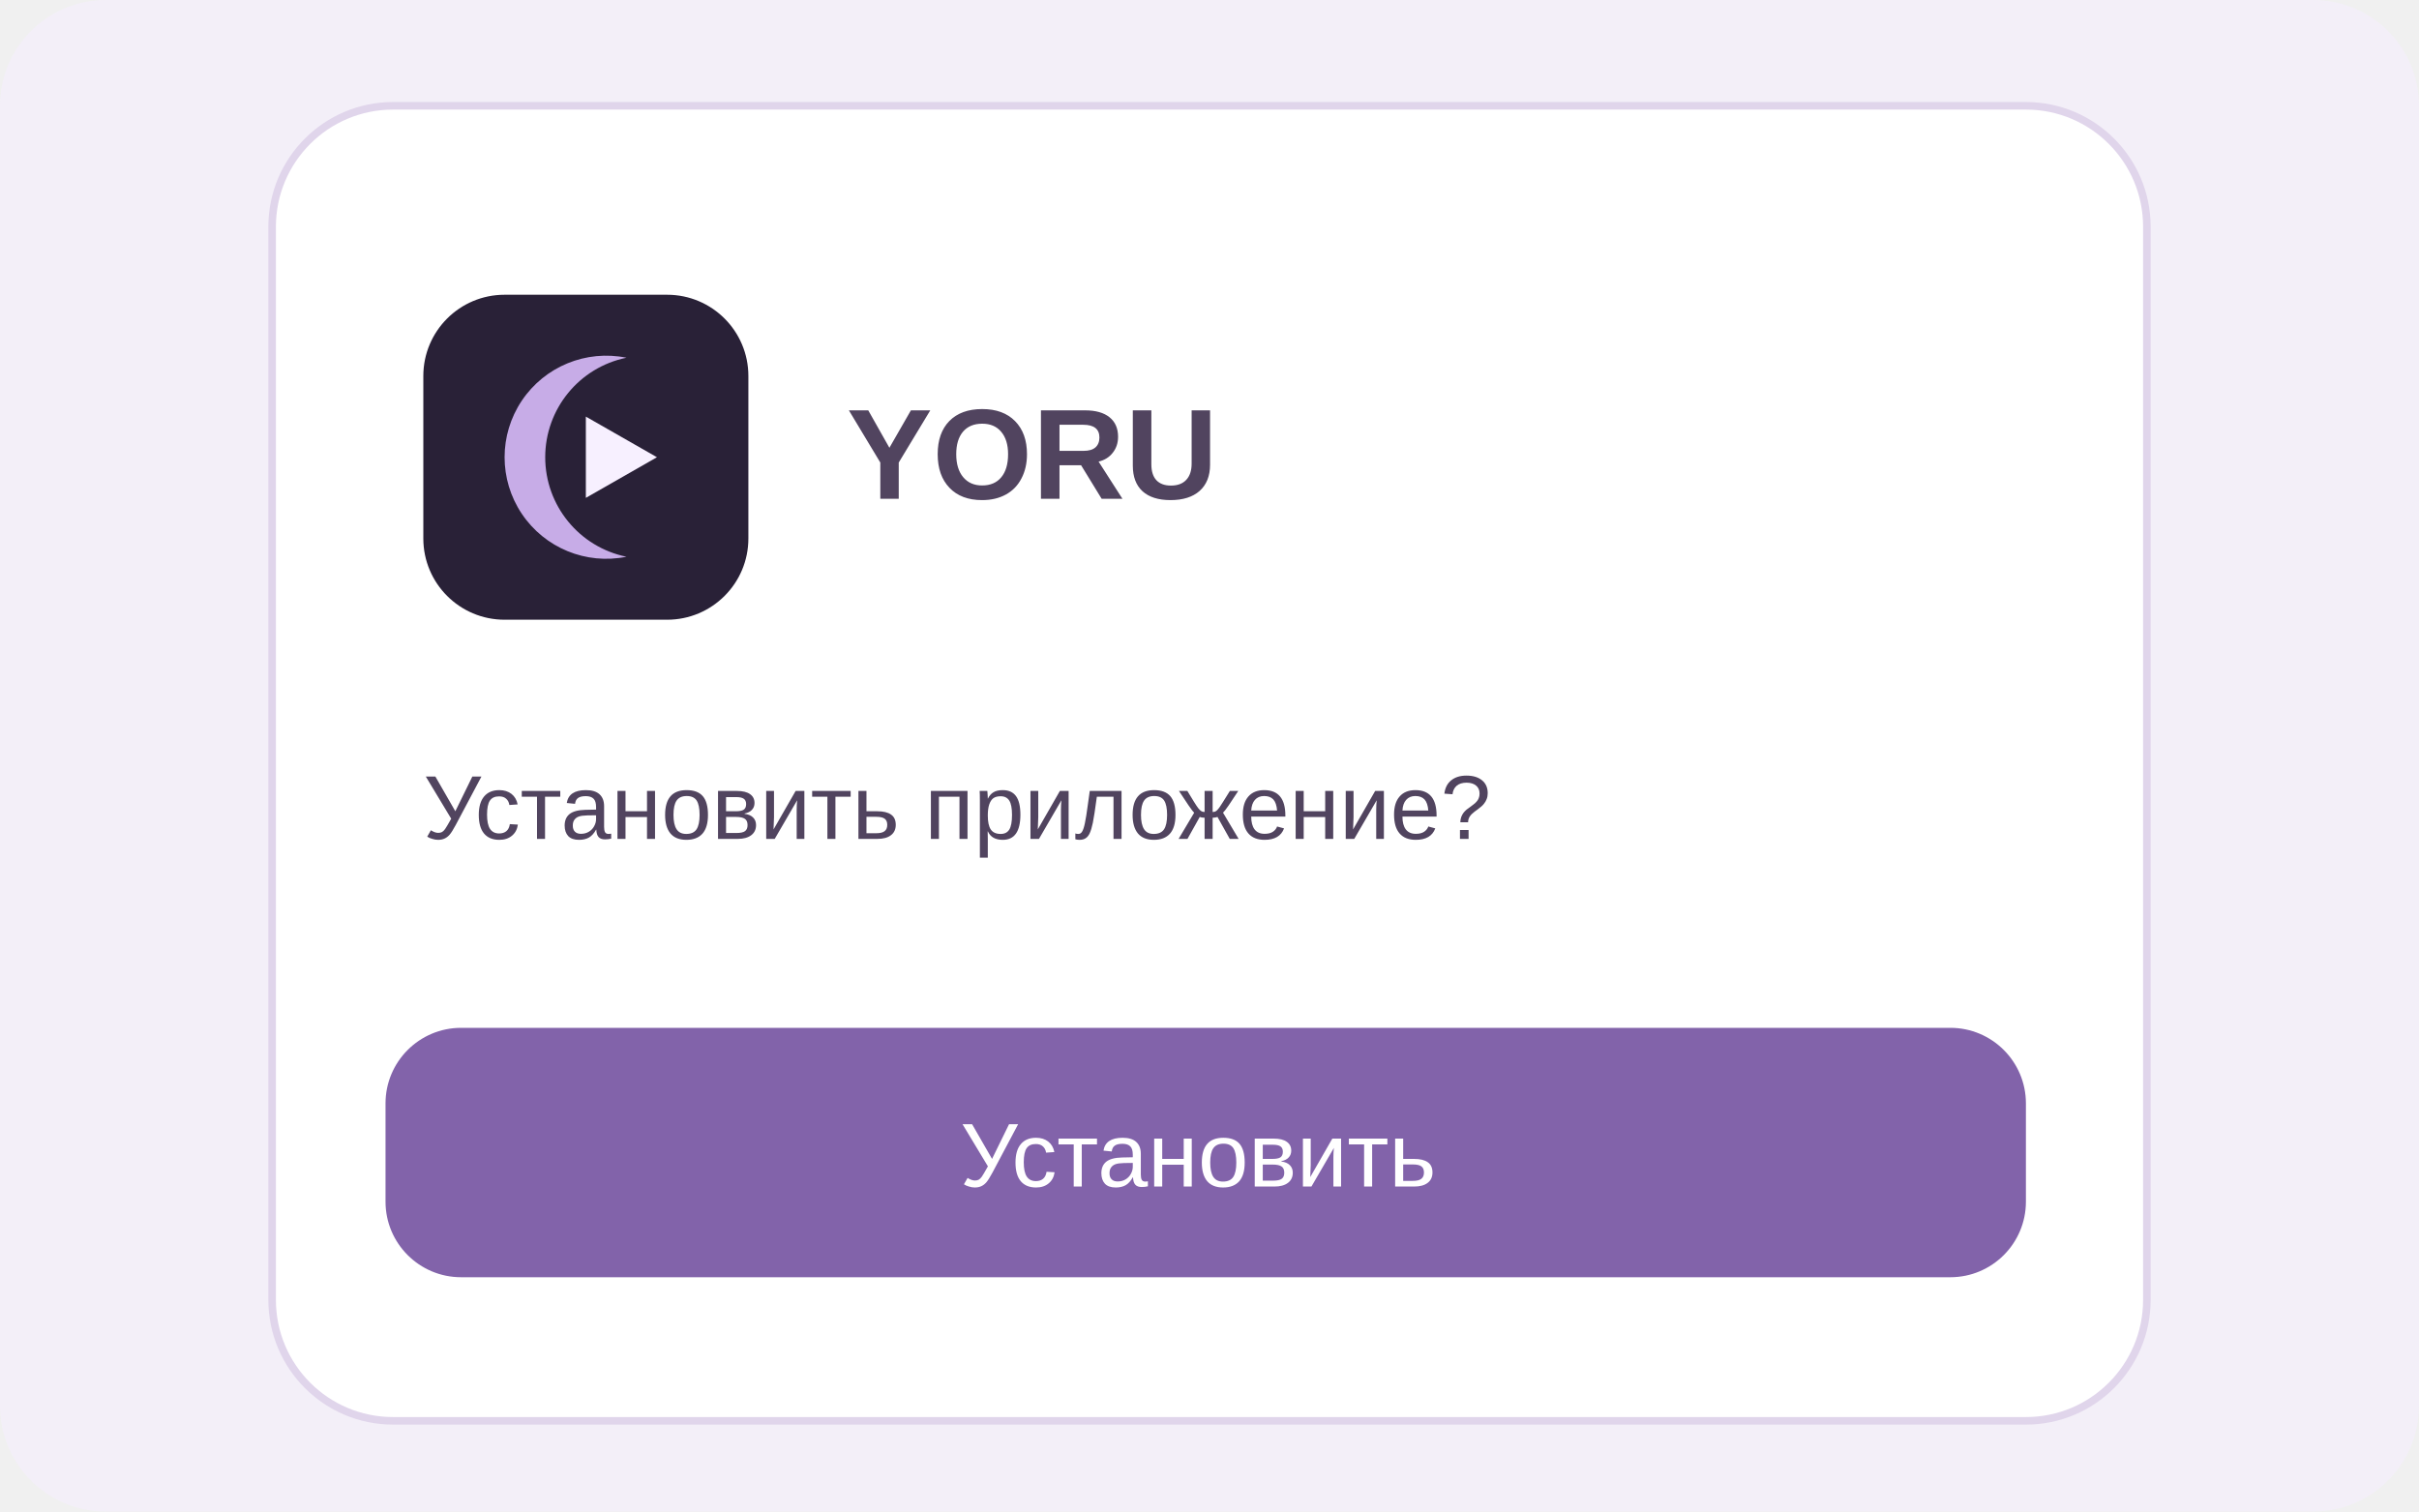
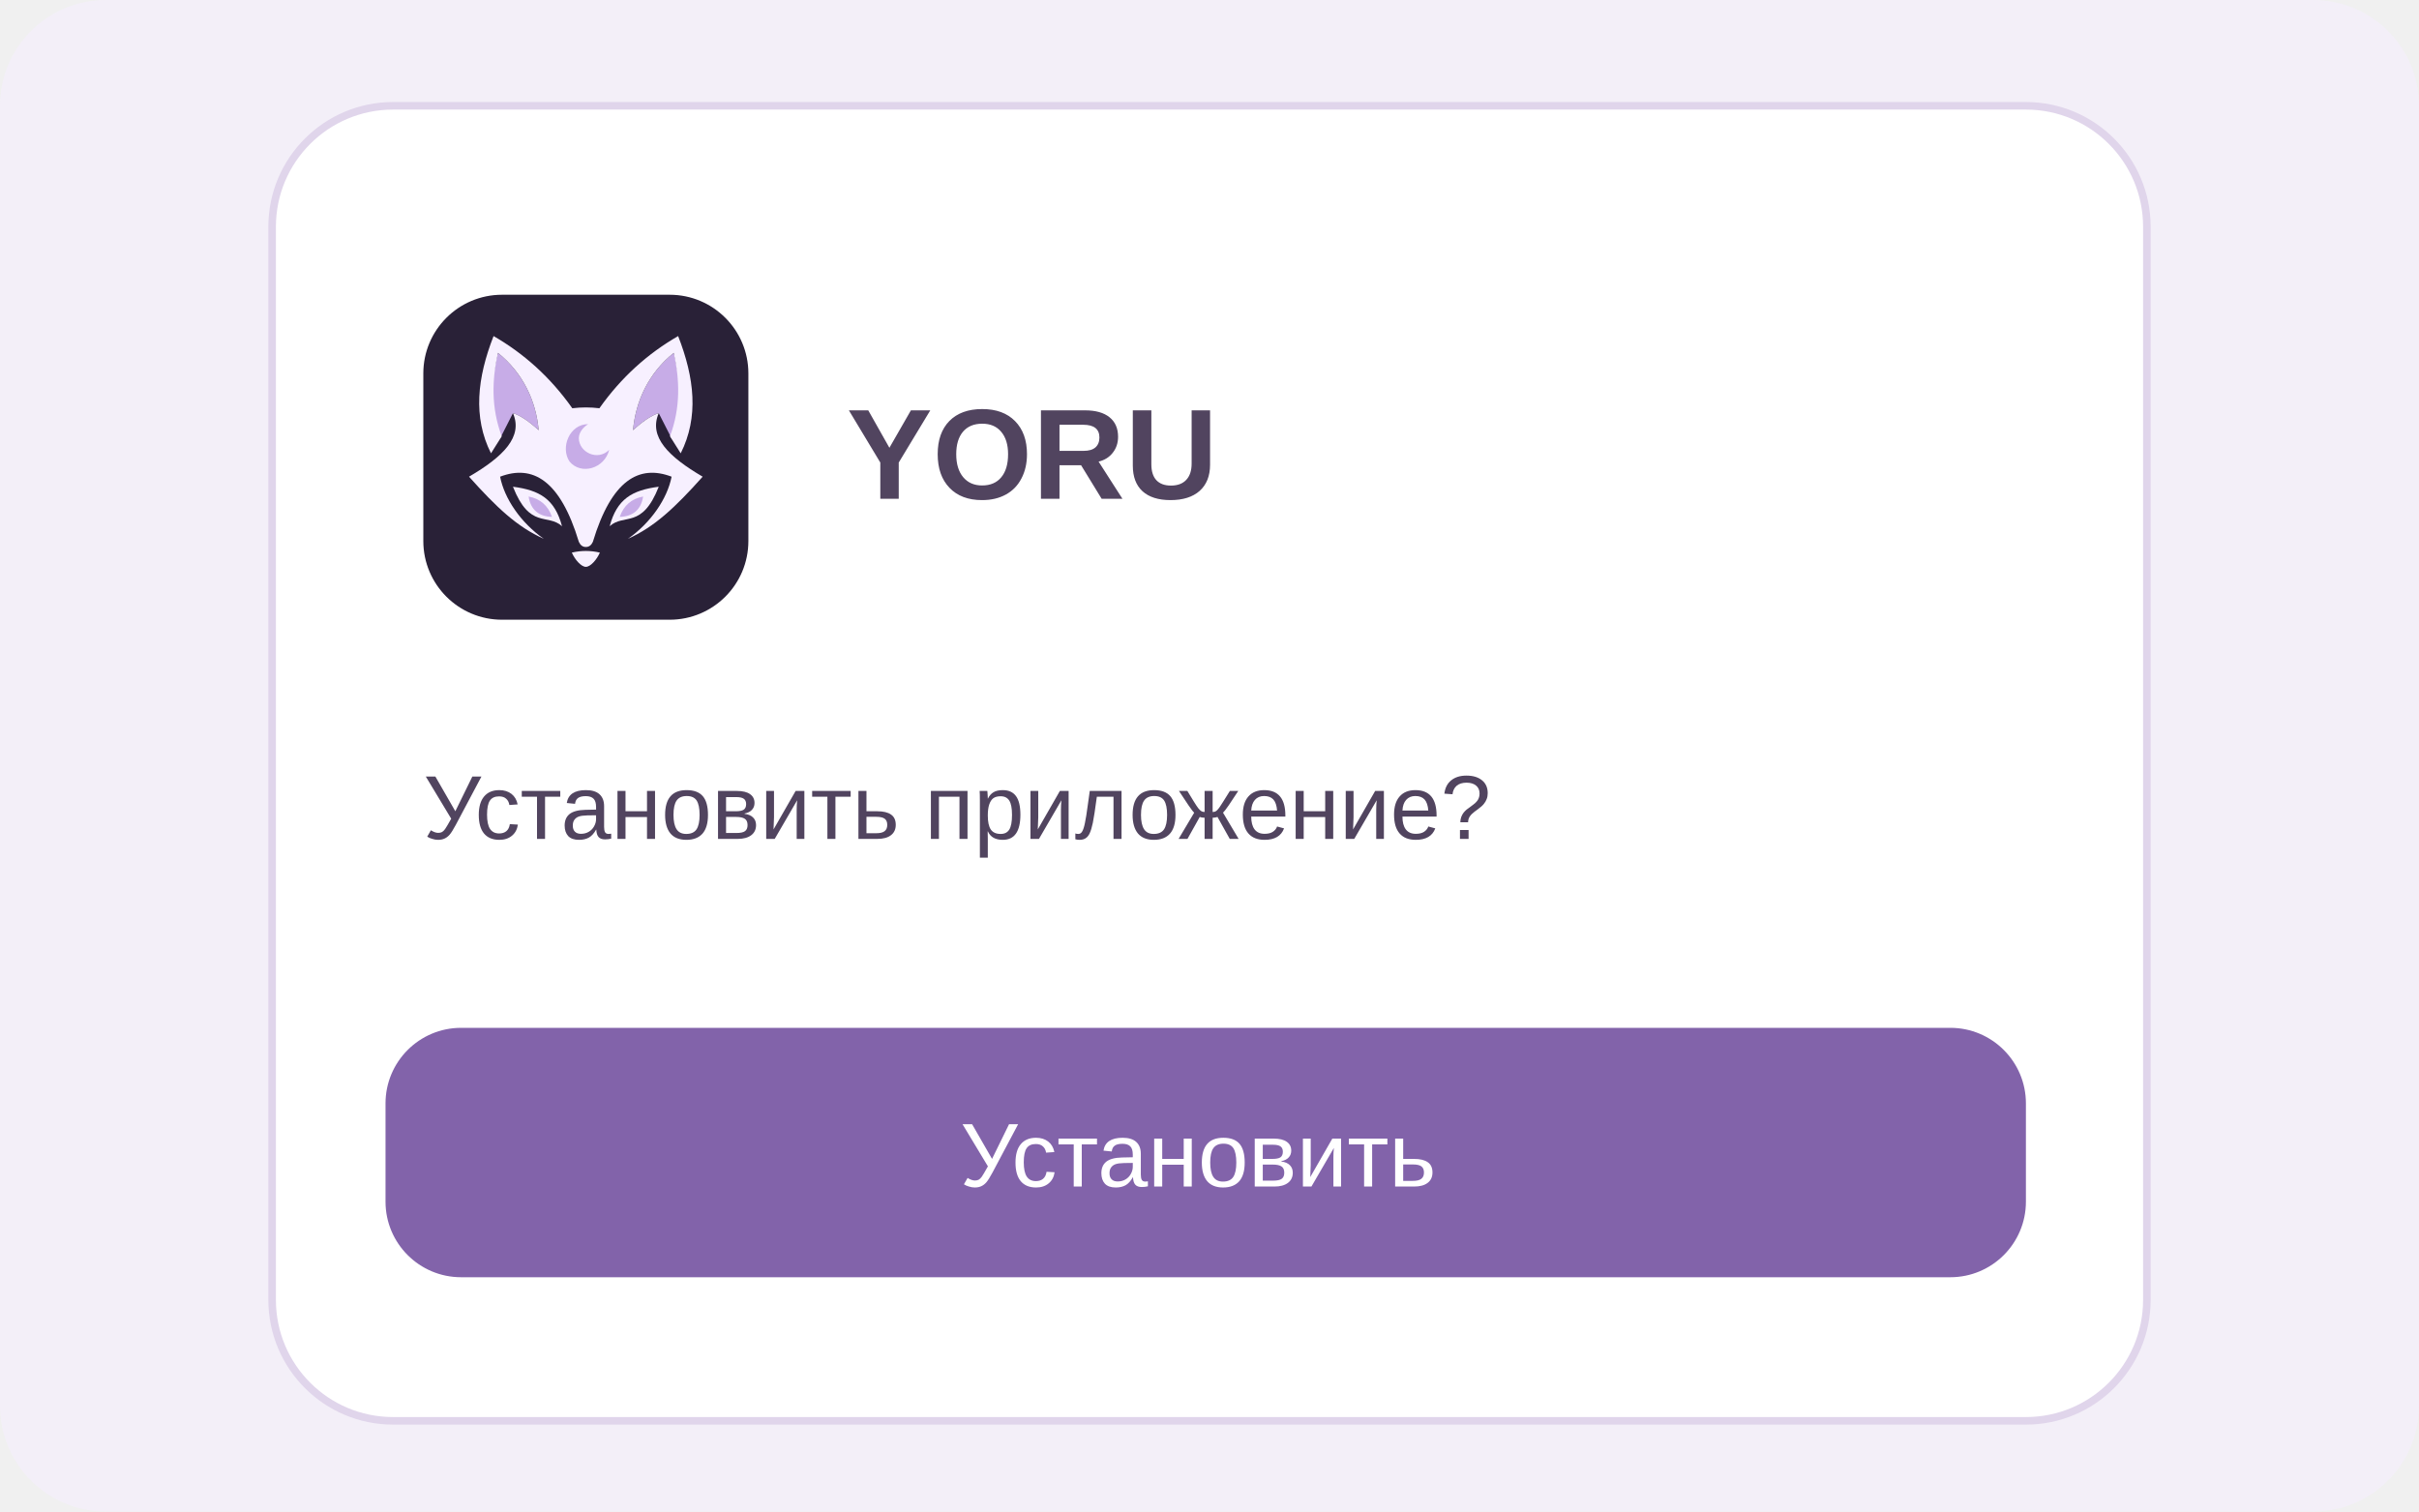
<svg xmlns="http://www.w3.org/2000/svg" viewBox="0 0 320 200">
  <rect x="0" y="0" width="320" height="200" rx="14" fill="#f3eff8" stroke="none" />
  <rect x="36" y="14" width="248" height="174" rx="16" fill="#fff" stroke="#e0d5eb" />
  <g transform="translate(56 39) scale(0.671875)">
-     <rect width="64" height="64" rx="16" fill="#292137" />
-     <path d="M40 12.404A20 20 0 1 0 40 51.596A20 20 0 0 1 40 12.404Z" fill="#c7ace7" />
-     <path d="M32 24L46 32L32 40Z" fill="#f7f0ff" />
+     <g transform="scale(.5)">
+       <rect width="128" height="128" rx="31" fill="#292137" />
+       <g transform="translate(18 16) scale(.92)">
+         <path fill="#C7ACE7" d="M12.4 7.5 C9.1 19.5 8.7 36 13.3 44.1 L18.8 33.3 C21.9 34.2 26 37.1 29.8 40.6 C28.7 28 23 16 12.4 7.5 Z" />
+         <path fill="#C7ACE7" d="M12.4 7.5 C9.1 19.5 8.7 36 13.3 44.1 L18.8 33.3 C21.9 34.2 26 37.1 29.8 40.6 C28.7 28 23 16 12.4 7.5 Z" transform="translate(100 0) scale(-1 1)" />
+         <path fill="#F7F0FF" d="M10.5 .3 C23.5 7.8 34.8 17.9 44.2 31.2 Q50 30.5 55.8 31.2 C65.2 17.9 76.5 7.8 89.5 .3 C96.5 18.2 98.4 35 90.6 50.5 L86 43.2 C90.6 31 90.2 18.9 87.6 7.5 C77 16 71.3 28 70.2 40.6 C74 37.1 78.1 34.2 81.2 33.3 C76.8 43.4 85.3 51.9 100 60.5 C88.2 73.7 79.4 82 68 87.1 C77.9 80.2 84.9 69.8 86.7 60.5 C72.8 55.2 61 61.9 53 88.4 Q52 90.6 50 90.6 Q48 90.6 47 88.4 C39 61.9 27.2 55.2 13.3 60.5 C15.1 69.8 22.1 80.2 32 87.1 C20.6 82 11.8 73.7 0 60.5 C14.7 51.9 23.2 43.4 18.8 33.3 C21.9 34.2 26 37.1 29.8 40.6 C28.7 28 23 16 12.4 7.5 C9.8 18.9 9.4 31 14 43.2 L9.4 50.5 C1.6 35 3.5 18.2 10.5 .3 Z" />
+         <path fill="#F7F0FF" d="M18.8 64.8 C30.3 66.3 36.7 70.1 39.8 81.7 C33.6 76.1 26 83.1 18.8 64.8 Z" />
+         <path fill="#F7F0FF" d="M18.8 64.8 C30.3 66.3 36.7 70.1 39.8 81.7 C33.6 76.1 26 83.1 18.8 64.8 Z" transform="translate(100 0) scale(-1 1)" />
+         <path fill="#C7ACE7" d="M25.5 69 C30.4 69.9 33.8 72.8 35.5 77.7 C30.3 77.6 26.4 75 25.5 69 Z" />
+         <path fill="#C7ACE7" d="M25.5 69 C30.4 69.9 33.8 72.8 35.5 77.7 C30.3 77.6 26.4 75 25.5 69 Z" transform="translate(100 0) scale(-1 1)" />
+         <path fill="#C7ACE7" d="M51 38 C43 38 39 48 43 54 C48 60 58 57 60 49 C55 54 47 50 47 44 C47 41.5 49 39.2 51 38 Z" />
+         <path fill="#F7F0FF" d="M44 93 Q50 91.6 56 93 C54.7 96 52 99.1 50 99.1 C48 99.1 45.3 96 44 93 Z" />
+       </g>
+     </g>
  </g>
  <text x="112" y="66" font-family="Segoe UI,Arial,sans-serif" font-size="17" font-weight="600" fill="#51445f">YORU</text>
  <text x="56" y="111" font-family="Segoe UI,Arial,sans-serif" font-size="12" font-weight="400" fill="#51445f">Установить приложение?</text>
  <rect x="51" y="136" width="217" height="33" rx="10" fill="#8263aa" stroke="none" />
  <text x="127" y="157" font-family="Segoe UI,Arial,sans-serif" font-size="12" font-weight="500" fill="#fff">Установить</text>
</svg>
